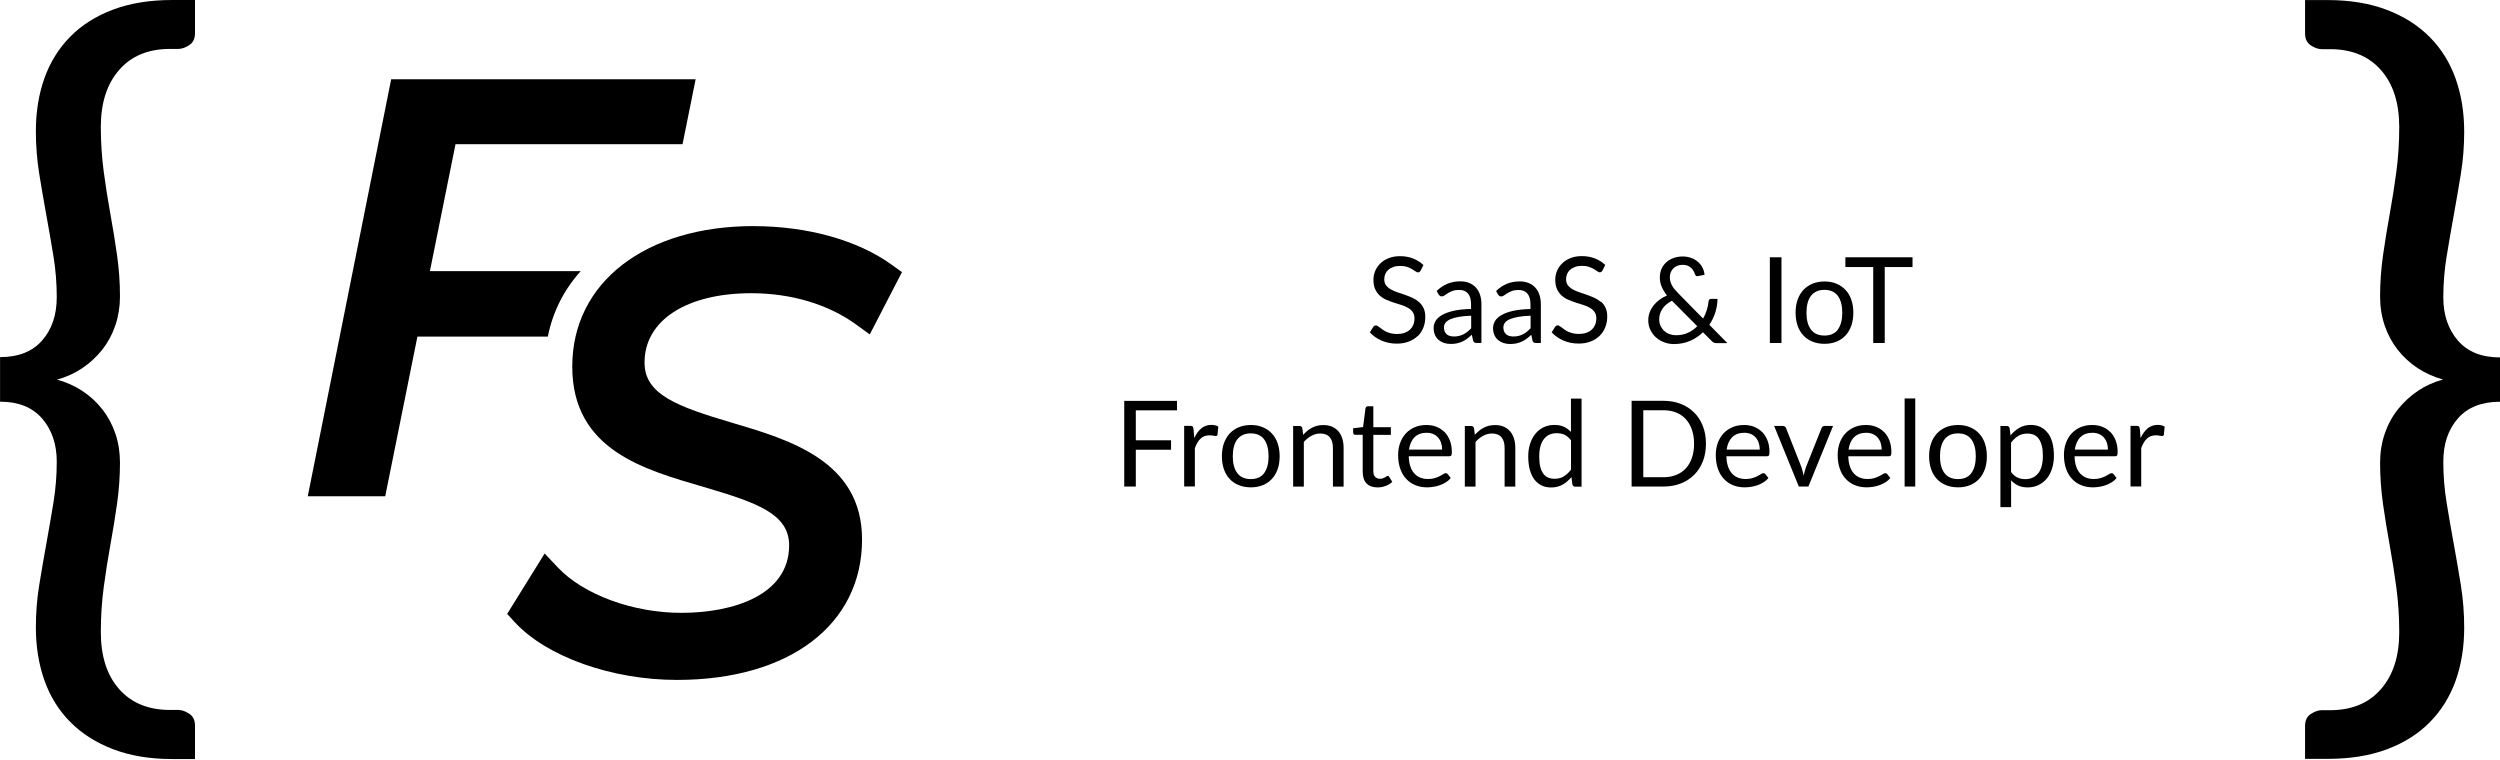
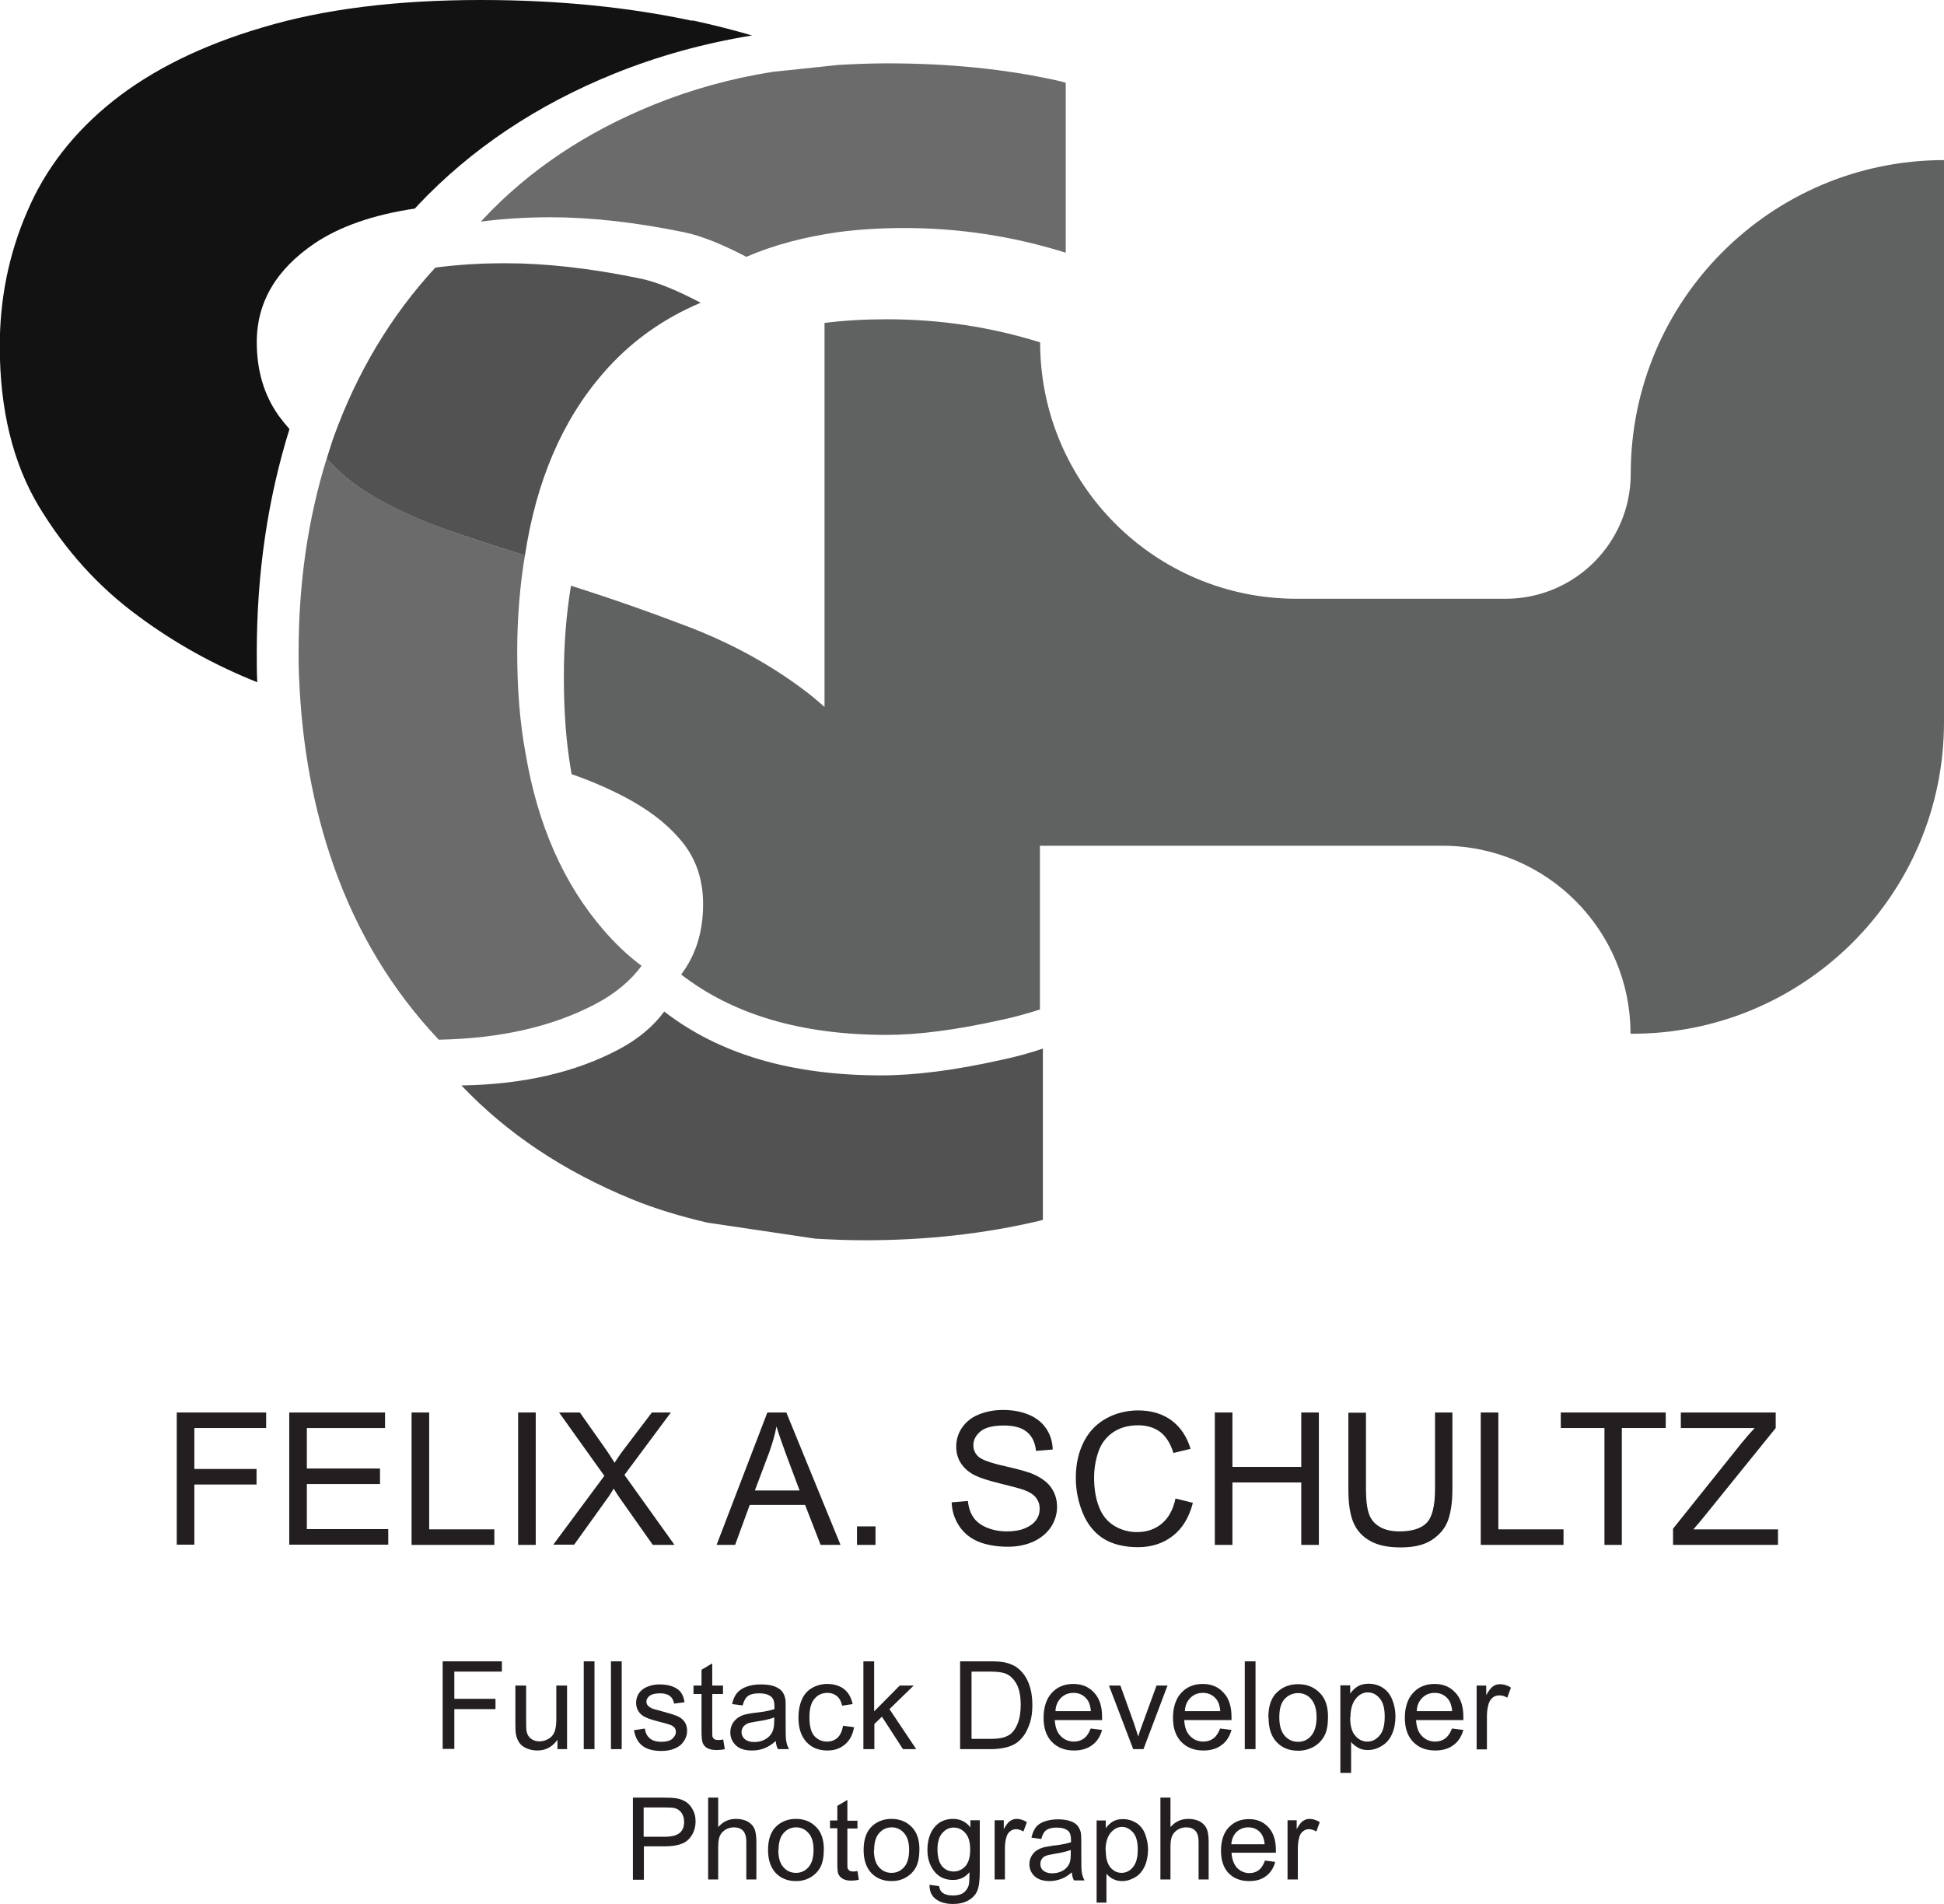
- <svg xmlns="http://www.w3.org/2000/svg" id="Layer_2" viewBox="0 0 402.18 122.11">
+ <svg xmlns="http://www.w3.org/2000/svg" id="Layer_2" viewBox="0 0 85.02 83.25">
  <g id="Layer_1-2">
-     <path d="m121.27,36.37c-17.47,0-29.21,9.08-29.21,22.6s11.74,16.6,21.18,19.38c8.5,2.5,13.71,4.3,13.71,9.38,0,8-8.97,10.86-17.37,10.86-7.76,0-15.73-2.94-19.84-7.3l-2.12-2.25-6.03,9.72,1.22,1.33c5.12,5.56,15.61,9.29,26.09,9.29,18.09,0,29.78-8.87,29.78-22.6,0-12.59-11.61-16.02-20.94-18.78-8.76-2.59-14.08-4.53-14.05-9.69,0-6.77,6.74-11.14,17.18-11.14,6.39,0,12.36,1.78,16.82,5.01l2.23,1.62,5.18-10.02-1.66-1.2c-5.46-3.94-13.54-6.2-22.19-6.2Z" style="stroke-width:0px;" />
-     <path d="m93.43,43.62h-24.27l4.12-20.42h36.52l2.11-10.45h-48.98l-13.42,67.09h12.46l5.18-25.69h20.98c.8-4.02,2.62-7.58,5.3-10.54Z" style="stroke-width:0px;" />
-     <path d="m18.2,1.54c-2.75,1.03-5.05,2.48-6.9,4.36-1.85,1.88-3.24,4.11-4.16,6.7-.92,2.59-1.37,5.43-1.37,8.51,0,2.32.18,4.6.54,6.84.36,2.23.74,4.45,1.14,6.64.4,2.19.78,4.38,1.14,6.57.36,2.19.54,4.4.54,6.64,0,2.86-.78,5.18-2.35,6.97-1.56,1.79-3.82,2.68-6.77,2.68v7.17c2.95,0,5.2.9,6.77,2.71,1.56,1.81,2.35,4.12,2.35,6.94,0,2.23-.18,4.45-.54,6.63-.36,2.19-.74,4.39-1.14,6.6-.4,2.21-.78,4.42-1.14,6.63-.36,2.21-.54,4.48-.54,6.8,0,3.08.46,5.92,1.37,8.51.92,2.59,2.3,4.83,4.16,6.7,1.85,1.88,4.16,3.34,6.9,4.39,2.75,1.05,5.93,1.58,9.55,1.58h3.62v-5.36c0-.89-.31-1.54-.94-1.94-.63-.4-1.21-.6-1.74-.6h-1.34c-3.48,0-6.21-1.12-8.18-3.35-1.97-2.23-2.95-5.29-2.95-9.18,0-2.5.16-4.91.47-7.24.31-2.32.67-4.59,1.07-6.8.4-2.21.76-4.41,1.07-6.6.31-2.19.47-4.4.47-6.63,0-1.65-.25-3.21-.74-4.66-.49-1.45-1.2-2.76-2.11-3.92-.92-1.16-1.99-2.14-3.22-2.95-1.23-.8-2.58-1.41-4.05-1.81,1.47-.4,2.83-1.02,4.05-1.84,1.23-.83,2.3-1.82,3.22-2.98.92-1.16,1.62-2.47,2.11-3.92.49-1.45.74-3,.74-4.66,0-2.23-.16-4.45-.47-6.63-.31-2.19-.67-4.39-1.07-6.6-.4-2.21-.76-4.48-1.07-6.8-.31-2.32-.47-4.74-.47-7.24,0-3.84.98-6.89,2.95-9.15,1.97-2.26,4.69-3.38,8.18-3.38h1.34c.54,0,1.12-.2,1.74-.6.63-.4.94-1.05.94-1.94V0h-3.62c-3.62,0-6.8.51-9.55,1.54Z" style="stroke-width:0px;" />
-     <path d="m402.18,64.67v-7.17c-2.95,0-5.2-.9-6.77-2.71-1.56-1.81-2.35-4.12-2.35-6.94,0-2.23.18-4.45.54-6.63.36-2.19.74-4.39,1.14-6.6.4-2.21.78-4.42,1.14-6.63.36-2.21.54-4.48.54-6.8,0-3.08-.46-5.92-1.37-8.51-.92-2.59-2.3-4.83-4.16-6.7-1.85-1.88-4.16-3.34-6.9-4.39-2.75-1.05-5.93-1.58-9.55-1.58h-3.62v5.36c0,.89.31,1.54.94,1.94.63.4,1.21.6,1.74.6h1.34c3.48,0,6.21,1.12,8.18,3.35,1.97,2.23,2.95,5.29,2.95,9.18,0,2.5-.16,4.91-.47,7.24-.31,2.32-.67,4.59-1.07,6.8-.4,2.21-.76,4.41-1.07,6.6-.31,2.19-.47,4.4-.47,6.63,0,1.65.25,3.21.74,4.66.49,1.45,1.2,2.76,2.11,3.92.92,1.16,1.99,2.14,3.22,2.95,1.23.8,2.58,1.41,4.05,1.81-1.47.4-2.83,1.02-4.05,1.84-1.23.83-2.3,1.82-3.22,2.98-.92,1.16-1.62,2.47-2.11,3.92-.49,1.45-.74,3-.74,4.66,0,2.23.16,4.45.47,6.63.31,2.19.67,4.39,1.07,6.6.4,2.21.76,4.48,1.07,6.8.31,2.32.47,4.74.47,7.24,0,3.84-.98,6.89-2.95,9.15-1.97,2.26-4.69,3.38-8.18,3.38h-1.34c-.54,0-1.12.2-1.74.6-.63.4-.94,1.05-.94,1.94v5.29h3.62c3.62,0,6.8-.51,9.55-1.54,2.75-1.03,5.05-2.48,6.9-4.36,1.85-1.88,3.24-4.11,4.16-6.7.92-2.59,1.37-5.43,1.37-8.51,0-2.32-.18-4.6-.54-6.84-.36-2.23-.74-4.45-1.14-6.64-.4-2.19-.78-4.38-1.14-6.57-.36-2.19-.54-4.4-.54-6.64,0-2.86.78-5.18,2.35-6.97,1.56-1.79,3.82-2.68,6.77-2.68Z" style="stroke-width:0px;" />
-     <path d="m228.08,54.08c.39-.39.69-.85.9-1.38.21-.53.31-1.09.31-1.7,0-.57-.09-1.05-.28-1.44-.19-.39-.44-.72-.75-.99-.31-.27-.66-.49-1.06-.67s-.8-.33-1.21-.48c-.41-.14-.82-.28-1.21-.41-.39-.13-.75-.29-1.06-.47-.31-.18-.56-.4-.75-.65-.19-.25-.28-.57-.28-.96,0-.3.05-.58.16-.84s.27-.49.49-.68c.21-.19.48-.34.8-.46s.68-.17,1.1-.17c.44,0,.82.05,1.13.16s.58.23.8.36c.22.13.41.25.55.36.15.11.28.16.38.16.1,0,.18-.02.25-.07.07-.05.13-.12.19-.22l.45-.89c-.48-.46-1.04-.81-1.67-1.06-.63-.24-1.33-.37-2.1-.37-.69,0-1.29.11-1.82.32s-.98.49-1.34.85-.64.76-.83,1.21c-.19.46-.28.93-.28,1.41,0,.61.09,1.12.28,1.53.19.41.44.76.75,1.03.31.28.66.5,1.06.67s.8.33,1.21.46c.41.13.81.26,1.21.38s.75.28,1.06.46c.31.18.56.4.75.67.19.27.28.61.28,1.02,0,.38-.06.72-.19,1.03-.13.31-.31.57-.55.79-.24.22-.53.39-.88.51-.35.12-.74.18-1.18.18-.35,0-.67-.03-.95-.1s-.53-.15-.76-.25c-.22-.1-.42-.21-.59-.34-.17-.12-.33-.23-.46-.34-.13-.1-.25-.19-.36-.25s-.2-.1-.28-.1c-.09,0-.17.02-.25.07-.07.05-.14.11-.19.18l-.54.88c.52.55,1.15.99,1.88,1.31.73.32,1.55.49,2.44.49.73,0,1.38-.11,1.96-.34s1.06-.53,1.45-.92Z" style="stroke-width:0px;" />
-     <path d="m236.78,53.85l.19.92c.05.16.12.27.21.32.09.05.22.08.38.08h.76v-6.23c0-.54-.07-1.05-.22-1.5-.15-.46-.37-.84-.65-1.16-.29-.32-.64-.57-1.07-.75-.42-.18-.91-.27-1.45-.27-.76,0-1.45.13-2.07.38-.62.26-1.2.64-1.74,1.17l.31.55c.06.09.13.17.21.23.08.06.18.09.3.09.15,0,.3-.05.45-.16.15-.11.33-.22.54-.36.21-.13.46-.25.74-.36.29-.11.64-.16,1.06-.16.63,0,1.11.19,1.43.58.33.39.49.96.49,1.72v.76c-1.11.03-2.05.13-2.81.3-.76.18-1.38.4-1.86.68s-.82.59-1.03.95c-.21.36-.32.73-.32,1.11,0,.44.07.83.22,1.15.14.32.34.59.59.8.25.21.54.37.87.48.33.11.69.16,1.07.16s.71-.03,1.02-.1.59-.16.86-.29c.27-.12.53-.28.77-.46.24-.18.49-.39.75-.63Zm-2.06.19c-.25.06-.53.09-.83.09-.22,0-.43-.03-.63-.08-.2-.05-.37-.14-.51-.26-.14-.12-.26-.27-.34-.46-.08-.19-.12-.41-.12-.66,0-.27.08-.51.24-.73.16-.22.41-.41.76-.57.35-.16.8-.29,1.36-.39.55-.1,1.23-.16,2.02-.19v2.02c-.19.21-.39.39-.59.55s-.41.3-.63.41c-.22.12-.46.2-.71.26Z" style="stroke-width:0px;" />
-     <path d="m246.53,54.78c.05.16.12.27.21.32.09.05.22.08.38.08h.76v-6.23c0-.54-.07-1.05-.22-1.5-.15-.46-.37-.84-.65-1.16-.29-.32-.64-.57-1.07-.75-.42-.18-.91-.27-1.45-.27-.76,0-1.45.13-2.07.38-.62.26-1.2.64-1.74,1.17l.31.55c.06.09.13.17.21.23.08.06.18.09.3.09.15,0,.3-.05.45-.16.15-.11.33-.22.54-.36.21-.13.46-.25.74-.36.29-.11.64-.16,1.06-.16.63,0,1.11.19,1.43.58.33.39.49.96.49,1.72v.76c-1.11.03-2.05.13-2.81.3-.76.18-1.38.4-1.86.68s-.82.59-1.03.95c-.21.36-.32.73-.32,1.11,0,.44.07.83.22,1.15.14.32.34.59.59.8.25.21.54.37.87.48.33.11.69.16,1.07.16s.71-.03,1.02-.1.59-.16.86-.29c.27-.12.53-.28.77-.46.24-.18.49-.39.75-.63l.19.92Zm-.32-1.96c-.19.21-.39.39-.59.55s-.41.3-.63.41c-.22.12-.46.2-.71.26-.25.06-.53.09-.83.09-.22,0-.43-.03-.63-.08-.2-.05-.37-.14-.51-.26-.14-.12-.26-.27-.34-.46-.08-.19-.12-.41-.12-.66,0-.27.08-.51.24-.73.16-.22.41-.41.76-.57.35-.16.8-.29,1.36-.39.55-.1,1.23-.16,2.02-.19v2.02Z" style="stroke-width:0px;" />
-     <path d="m257.51,48.56c-.31-.27-.66-.49-1.06-.67s-.8-.33-1.21-.48c-.41-.14-.82-.28-1.21-.41-.39-.13-.75-.29-1.06-.47-.31-.18-.56-.4-.75-.65-.19-.25-.28-.57-.28-.96,0-.3.05-.58.16-.84s.27-.49.49-.68c.21-.19.48-.34.8-.46s.68-.17,1.1-.17c.44,0,.82.05,1.13.16s.58.23.8.36c.22.13.41.25.55.36.15.11.28.16.38.16.1,0,.18-.02.25-.07.07-.05.13-.12.19-.22l.45-.89c-.48-.46-1.04-.81-1.67-1.06-.63-.24-1.33-.37-2.1-.37-.69,0-1.29.11-1.82.32s-.98.49-1.34.85-.64.76-.83,1.21c-.19.46-.28.93-.28,1.41,0,.61.09,1.12.28,1.53.19.41.44.76.75,1.03.31.28.66.5,1.06.67s.8.33,1.21.46c.41.13.81.26,1.21.38s.75.28,1.06.46c.31.18.56.4.75.67.19.27.28.61.28,1.02,0,.38-.06.72-.19,1.03-.13.31-.31.57-.55.79-.24.22-.53.39-.88.51-.35.12-.74.18-1.18.18-.35,0-.67-.03-.95-.1s-.53-.15-.76-.25c-.22-.1-.42-.21-.59-.34-.17-.12-.33-.23-.46-.34-.13-.1-.25-.19-.36-.25s-.2-.1-.28-.1c-.09,0-.17.02-.25.07-.07.05-.14.11-.19.18l-.54.88c.52.55,1.15.99,1.88,1.31.73.32,1.55.49,2.44.49.73,0,1.38-.11,1.96-.34s1.06-.53,1.45-.92c.39-.39.69-.85.9-1.38.21-.53.31-1.09.31-1.7,0-.57-.09-1.05-.28-1.44-.19-.39-.44-.72-.75-.99Z" style="stroke-width:0px;" />
-     <path d="m277.87,55.18l-2.89-2.93c.42-.62.75-1.29.97-2,.22-.71.34-1.43.35-2.17h-1.05c-.12,0-.21.04-.27.11-.06.07-.1.17-.12.29-.04.47-.14.94-.29,1.41-.15.47-.34.93-.59,1.36l-3.96-4.03c-.24-.24-.45-.47-.63-.69s-.32-.43-.43-.64-.19-.42-.25-.63c-.05-.21-.08-.42-.08-.64,0-.29.05-.56.14-.8.1-.25.24-.46.42-.64.18-.18.4-.33.66-.43s.55-.15.87-.15c.3,0,.55.05.78.14.22.1.41.22.57.37s.29.31.38.49.17.35.22.52c.1.25.26.35.47.3l1.07-.21c-.03-.38-.13-.76-.3-1.11-.18-.36-.42-.67-.72-.94-.3-.27-.66-.49-1.08-.65-.42-.16-.88-.25-1.39-.25-.57,0-1.08.09-1.54.26-.46.18-.85.42-1.17.72s-.57.66-.74,1.07c-.17.41-.25.85-.25,1.32,0,.5.09.98.28,1.45.19.46.47.95.87,1.45-.44.19-.84.42-1.2.69-.37.27-.68.57-.95.91s-.48.71-.63,1.11c-.15.4-.23.83-.23,1.27,0,.6.12,1.13.36,1.61.24.47.55.88.94,1.21.39.33.83.58,1.32.76.49.17.99.26,1.51.26.94,0,1.81-.17,2.59-.51.79-.34,1.48-.81,2.08-1.39l1.39,1.4c.13.14.26.23.38.28.12.04.27.07.45.07h1.66Zm-6.33-1.64c-.57.26-1.22.39-1.94.39-.33,0-.66-.06-.98-.17s-.61-.28-.86-.5c-.25-.22-.45-.49-.61-.8-.15-.32-.23-.68-.23-1.1,0-.6.17-1.16.51-1.67.34-.51.85-.95,1.54-1.31l4.07,4.1c-.43.44-.93.8-1.51,1.06Z" style="stroke-width:0px;" />
-     <rect x="284.72" y="41.39" width="1.87" height="13.79" style="stroke-width:0px;" />
-     <path d="m297.83,52.38c.21-.62.32-1.31.32-2.08s-.11-1.45-.32-2.07-.52-1.15-.93-1.58-.89-.77-1.46-1.01c-.57-.24-1.21-.36-1.92-.36s-1.36.12-1.94.36-1.06.57-1.47,1.01c-.4.44-.71.96-.93,1.58s-.32,1.31-.32,2.07.11,1.46.32,2.08.52,1.14.93,1.58c.4.44.89.77,1.47,1,.57.23,1.22.35,1.94.35s1.35-.12,1.92-.35c.57-.23,1.06-.57,1.46-1s.71-.96.93-1.58Zm-2.16.63c-.47.64-1.19.97-2.16.97s-1.7-.32-2.18-.97c-.48-.64-.72-1.54-.72-2.7,0-.58.06-1.1.18-1.55.12-.46.3-.85.54-1.16.24-.31.54-.55.9-.72.36-.17.79-.25,1.27-.25.96,0,1.68.32,2.16.97.47.65.71,1.55.71,2.71s-.24,2.05-.71,2.7Z" style="stroke-width:0px;" />
-     <polygon points="301.35 55.18 303.2 55.18 303.2 42.96 307.67 42.96 307.67 41.39 296.87 41.39 296.87 42.96 301.35 42.96 301.35 55.18" style="stroke-width:0px;" />
-     <polygon points="180.86 78.27 182.72 78.27 182.72 72.35 188.39 72.35 188.39 70.83 182.72 70.83 182.72 66.01 189.35 66.01 189.35 64.49 180.86 64.49 180.86 78.27" style="stroke-width:0px;" />
-     <path d="m194.91,68.35c-.65,0-1.2.19-1.65.56-.45.38-.83.9-1.14,1.56l-.12-1.48c-.03-.17-.07-.29-.14-.37s-.2-.11-.38-.11h-.98v9.75h1.72v-6.16c.12-.33.26-.63.41-.89.15-.26.32-.48.51-.65.19-.18.4-.31.64-.4.24-.09.51-.13.82-.13.22,0,.41.02.59.06.17.04.3.06.39.06.15,0,.25-.08.29-.24l.12-1.28c-.15-.1-.32-.17-.51-.21-.19-.04-.39-.07-.59-.07Z" style="stroke-width:0px;" />
-     <path d="m204.61,69.74c-.4-.44-.89-.77-1.46-1.01-.57-.24-1.21-.36-1.92-.36s-1.36.12-1.94.36-1.06.57-1.47,1.01c-.4.44-.71.96-.93,1.58s-.32,1.31-.32,2.07.11,1.46.32,2.08.52,1.14.93,1.58c.4.44.89.77,1.47,1,.57.23,1.22.35,1.94.35s1.35-.12,1.92-.35c.57-.23,1.06-.57,1.46-1s.71-.96.93-1.58.32-1.31.32-2.08-.11-1.45-.32-2.07-.52-1.15-.93-1.58Zm-1.23,6.36c-.47.64-1.19.97-2.16.97s-1.7-.32-2.18-.97c-.48-.64-.72-1.54-.72-2.7,0-.58.06-1.1.18-1.55.12-.46.3-.85.54-1.16.24-.31.54-.55.9-.72.36-.17.79-.25,1.27-.25.96,0,1.68.32,2.16.97.47.65.71,1.55.71,2.71s-.24,2.05-.71,2.7Z" style="stroke-width:0px;" />
-     <path d="m215.31,69.39c-.27-.32-.61-.57-1.02-.75s-.88-.26-1.41-.26c-.35,0-.67.04-.97.11-.3.07-.58.18-.85.32-.27.14-.52.3-.75.5s-.46.41-.67.64l-.13-1.06c-.06-.24-.21-.36-.45-.36h-1.03v9.75h1.72v-7.18c.37-.42.78-.75,1.22-.99.44-.24.91-.37,1.42-.37.69,0,1.2.2,1.54.61s.5.98.5,1.72v6.21h1.72v-6.21c0-.55-.07-1.05-.21-1.51-.14-.46-.35-.84-.62-1.17Z" style="stroke-width:0px;" />
-     <path d="m223.24,76.56c-.05,0-.11.02-.18.07s-.15.1-.25.16c-.1.06-.21.11-.34.16-.13.05-.29.07-.47.07-.31,0-.57-.1-.77-.3-.2-.2-.3-.5-.3-.91v-5.85h2.82v-1.24h-2.82v-3.36h-.87c-.11,0-.2.03-.26.09-.07.06-.11.14-.13.24l-.39,3.01-1.6.2v.68c0,.13.04.22.11.28.07.06.16.09.26.09h1.17v5.96c0,.81.21,1.43.62,1.86.41.43,1.01.64,1.78.64.44,0,.87-.08,1.29-.24s.77-.37,1.07-.65l-.5-.82c-.07-.11-.15-.16-.24-.16Z" style="stroke-width:0px;" />
-     <path d="m232.38,69.51c-.36-.37-.79-.65-1.29-.85-.5-.2-1.04-.29-1.62-.29-.71,0-1.34.12-1.91.37-.56.25-1.04.59-1.43,1.02-.39.43-.69.94-.9,1.53-.21.59-.31,1.23-.31,1.91,0,.84.12,1.58.35,2.23.23.65.55,1.19.97,1.63.41.44.9.77,1.47,1s1.19.34,1.86.34c.35,0,.71-.03,1.07-.09.36-.06.71-.15,1.04-.27.34-.12.65-.28.95-.47s.55-.41.76-.67l-.48-.62c-.08-.11-.19-.16-.33-.16-.11,0-.24.05-.39.15s-.34.21-.56.32-.49.22-.8.32-.68.15-1.11.15c-.46,0-.88-.08-1.25-.23s-.69-.38-.96-.68-.48-.68-.63-1.14c-.15-.46-.24-.99-.25-1.61h6.51c.16,0,.27-.04.33-.13s.09-.27.09-.54c0-.69-.1-1.31-.31-1.85s-.49-1-.85-1.37Zm-5.71,2.82c.12-.85.41-1.51.89-1.99.48-.48,1.13-.72,1.95-.72.39,0,.74.07,1.05.2.31.13.57.32.78.56s.38.53.49.86c.11.33.17.69.17,1.09h-5.33Z" style="stroke-width:0px;" />
-     <path d="m242.93,69.39c-.27-.32-.61-.57-1.02-.75s-.88-.26-1.41-.26c-.35,0-.67.04-.97.11-.3.07-.58.18-.85.32-.27.14-.52.3-.75.5s-.46.41-.67.64l-.13-1.06c-.06-.24-.21-.36-.45-.36h-1.03v9.75h1.72v-7.18c.37-.42.78-.75,1.22-.99.44-.24.91-.37,1.42-.37.69,0,1.2.2,1.54.61s.5.98.5,1.72v6.21h1.72v-6.21c0-.55-.07-1.05-.21-1.51-.14-.46-.35-.84-.62-1.17Z" style="stroke-width:0px;" />
-     <path d="m252.73,69.5c-.33-.36-.71-.64-1.14-.84s-.94-.3-1.53-.3c-.65,0-1.24.13-1.77.39-.52.26-.96.62-1.32,1.07s-.63.99-.83,1.61-.29,1.29-.29,2.01c0,.81.09,1.52.26,2.15.17.62.42,1.14.74,1.56.32.42.71.73,1.16.95s.96.32,1.52.32c.7,0,1.31-.15,1.85-.46s1.01-.71,1.42-1.21l.15,1.18c.06.24.22.36.46.36h1.02v-14.17h-1.71v5.4Zm0,6.05c-.35.47-.74.83-1.16,1.09-.42.26-.91.38-1.48.38-.39,0-.74-.07-1.05-.2-.31-.13-.57-.35-.78-.64s-.37-.66-.48-1.12c-.11-.45-.16-1-.16-1.63,0-1.2.24-2.12.73-2.77s1.18-.97,2.09-.97c.46,0,.88.08,1.25.25.37.17.72.47,1.04.9v4.71Z" style="stroke-width:0px;" />
-     <path d="m272.56,66.39c-.6-.61-1.31-1.08-2.15-1.41s-1.76-.5-2.78-.5h-5.15v13.79h5.15c1.01,0,1.94-.17,2.78-.5.84-.33,1.55-.8,2.15-1.4.6-.6,1.06-1.33,1.39-2.17s.49-1.79.49-2.82-.16-1.97-.49-2.82-.79-1.57-1.39-2.18Zm-.38,7.27c-.23.67-.56,1.23-.98,1.69-.42.46-.94.81-1.54,1.05-.6.24-1.28.37-2.02.37h-3.28v-10.77h3.28c.74,0,1.42.12,2.02.37.6.24,1.12.6,1.54,1.06.42.46.75,1.03.98,1.69.23.67.35,1.42.35,2.27s-.12,1.6-.35,2.27Z" style="stroke-width:0px;" />
-     <path d="m283.48,69.51c-.36-.37-.79-.65-1.29-.85-.5-.2-1.04-.29-1.62-.29-.71,0-1.34.12-1.91.37-.56.25-1.04.59-1.43,1.02-.39.43-.69.94-.9,1.53-.21.59-.31,1.23-.31,1.91,0,.84.12,1.58.35,2.23.23.65.55,1.19.97,1.63.41.44.9.77,1.47,1s1.19.34,1.86.34c.35,0,.71-.03,1.07-.09.36-.06.71-.15,1.04-.27.34-.12.65-.28.95-.47s.55-.41.76-.67l-.48-.62c-.08-.11-.19-.16-.33-.16-.11,0-.24.05-.39.15s-.34.21-.56.32-.49.22-.8.32-.68.15-1.11.15c-.46,0-.88-.08-1.25-.23s-.69-.38-.96-.68-.48-.68-.63-1.14c-.15-.46-.24-.99-.25-1.61h6.51c.16,0,.27-.04.33-.13s.09-.27.09-.54c0-.69-.1-1.31-.31-1.85s-.49-1-.85-1.37Zm-5.71,2.82c.12-.85.41-1.51.89-1.99.48-.48,1.13-.72,1.95-.72.39,0,.74.07,1.05.2.31.13.57.32.78.56s.38.53.49.86c.11.33.17.69.17,1.09h-5.33Z" style="stroke-width:0px;" />
-     <path d="m293.22,68.63c-.09.07-.15.15-.19.25l-2.5,6.27c-.08.24-.15.47-.21.69s-.11.45-.16.67c-.05-.22-.11-.45-.16-.67s-.12-.46-.2-.69l-2.47-6.27c-.03-.1-.09-.18-.18-.25s-.21-.11-.35-.11h-1.39l3.97,9.75h1.54l3.97-9.75h-1.34c-.12,0-.23.03-.32.1Z" style="stroke-width:0px;" />
-     <path d="m303.09,69.51c-.36-.37-.79-.65-1.29-.85-.5-.2-1.04-.29-1.62-.29-.71,0-1.34.12-1.91.37-.56.25-1.04.59-1.43,1.02-.39.43-.69.94-.9,1.53-.21.59-.31,1.23-.31,1.91,0,.84.12,1.58.35,2.23.23.65.55,1.19.97,1.63.41.44.9.77,1.47,1s1.19.34,1.86.34c.35,0,.71-.03,1.07-.09.36-.06.71-.15,1.04-.27.34-.12.65-.28.95-.47s.55-.41.76-.67l-.48-.62c-.08-.11-.19-.16-.33-.16-.11,0-.24.05-.39.15s-.34.21-.56.32-.49.22-.8.32-.68.15-1.11.15c-.46,0-.88-.08-1.25-.23s-.69-.38-.96-.68-.48-.68-.63-1.14c-.15-.46-.24-.99-.25-1.61h6.51c.16,0,.27-.04.33-.13s.09-.27.09-.54c0-.69-.1-1.31-.31-1.85s-.49-1-.85-1.37Zm-5.71,2.82c.12-.85.41-1.51.89-1.99.48-.48,1.13-.72,1.95-.72.39,0,.74.07,1.05.2.31.13.57.32.78.56s.38.53.49.86c.11.33.17.69.17,1.09h-5.33Z" style="stroke-width:0px;" />
-     <rect x="306.4" y="64.1" width="1.71" height="14.17" style="stroke-width:0px;" />
-     <path d="m318.38,69.74c-.4-.44-.89-.77-1.46-1.01-.57-.24-1.21-.36-1.92-.36s-1.36.12-1.94.36-1.06.57-1.47,1.01c-.4.44-.71.96-.93,1.58s-.32,1.31-.32,2.07.11,1.46.32,2.08.52,1.14.93,1.58c.4.44.89.77,1.47,1,.57.23,1.22.35,1.94.35s1.35-.12,1.92-.35c.57-.23,1.06-.57,1.46-1s.71-.96.93-1.58.32-1.31.32-2.08-.11-1.45-.32-2.07-.52-1.15-.93-1.58Zm-1.23,6.36c-.47.64-1.19.97-2.16.97s-1.7-.32-2.18-.97c-.48-.64-.72-1.54-.72-2.7,0-.58.06-1.1.18-1.55.12-.46.3-.85.54-1.16.24-.31.54-.55.9-.72.36-.17.79-.25,1.27-.25.96,0,1.68.32,2.16.97.47.65.71,1.55.71,2.71s-.24,2.05-.71,2.7Z" style="stroke-width:0px;" />
-     <path d="m329.4,69.63c-.32-.42-.71-.74-1.16-.95-.46-.21-.96-.32-1.53-.32-.69,0-1.31.15-1.85.46s-1.01.72-1.42,1.22l-.15-1.15c-.06-.24-.21-.36-.45-.36h-1.03v13.05h1.72v-4.31c.33.36.7.64,1.13.84.43.2.94.3,1.54.3.65,0,1.24-.13,1.77-.39.52-.26.96-.62,1.33-1.07s.64-.99.83-1.61c.19-.62.29-1.29.29-2.01,0-.81-.09-1.52-.26-2.15s-.42-1.14-.74-1.56Zm-1.5,6.48c-.49.65-1.19.97-2.1.97-.46,0-.88-.09-1.25-.26-.37-.17-.72-.47-1.03-.89v-4.71c.35-.47.74-.83,1.16-1.09s.91-.38,1.47-.38c.39,0,.74.07,1.05.2.31.13.57.35.78.64.21.29.37.67.49,1.12s.17,1,.17,1.64c0,1.2-.24,2.12-.73,2.77Z" style="stroke-width:0px;" />
-     <path d="m339.49,69.51c-.36-.37-.79-.65-1.29-.85-.5-.2-1.04-.29-1.62-.29-.71,0-1.34.12-1.91.37-.56.25-1.04.59-1.43,1.02-.39.43-.69.94-.9,1.53-.21.59-.31,1.23-.31,1.91,0,.84.12,1.58.35,2.23.23.65.55,1.19.97,1.63.41.44.9.77,1.47,1s1.19.34,1.86.34c.35,0,.71-.03,1.07-.09.36-.06.71-.15,1.04-.27.34-.12.65-.28.95-.47s.55-.41.76-.67l-.48-.62c-.08-.11-.19-.16-.33-.16-.11,0-.24.05-.39.15s-.34.21-.56.32-.49.22-.8.32-.68.15-1.11.15c-.46,0-.88-.08-1.25-.23s-.69-.38-.96-.68-.48-.68-.63-1.14c-.15-.46-.24-.99-.25-1.61h6.51c.16,0,.27-.04.33-.13s.09-.27.09-.54c0-.69-.1-1.31-.31-1.85s-.49-1-.85-1.37Zm-5.71,2.82c.12-.85.41-1.51.89-1.99.48-.48,1.13-.72,1.95-.72.39,0,.74.07,1.05.2.31.13.57.32.78.56s.38.53.49.86c.11.33.17.69.17,1.09h-5.33Z" style="stroke-width:0px;" />
-     <path d="m347.15,68.35c-.65,0-1.2.19-1.65.56-.45.38-.83.9-1.14,1.56l-.12-1.48c-.03-.17-.07-.29-.14-.37s-.2-.11-.38-.11h-.98v9.75h1.72v-6.16c.12-.33.26-.63.41-.89.15-.26.32-.48.51-.65.19-.18.4-.31.64-.4.24-.09.51-.13.82-.13.22,0,.41.02.59.06.17.04.3.06.39.06.15,0,.25-.08.29-.24l.12-1.28c-.15-.1-.32-.17-.51-.21-.19-.04-.39-.07-.59-.07Z" style="stroke-width:0px;" />
+     <path d="m30.28.91c-2.8-.6-5.88-.91-9.25-.91-3.7,0-6.89.4-9.55,1.2-2.65.78-4.83,1.86-6.53,3.21-1.72,1.37-2.97,2.98-3.76,4.84-.8,1.84-1.2,3.81-1.2,5.88,0,2.77.57,5.12,1.72,7.03,1.16,1.91,2.59,3.5,4.34,4.78,1.59,1.18,3.32,2.14,5.2,2.89-.02-.42-.02-.85-.02-1.29,0-3.48.48-6.73,1.43-9.78-.17-.19-.32-.38-.47-.58-.64-.9-.96-1.97-.96-3.22,0-1.75.85-3.19,2.56-4.34,1.07-.71,2.52-1.23,4.35-1.5.04-.05.09-.08.13-.14,2.32-2.46,5.2-4.39,8.62-5.77,1.87-.75,3.85-1.31,6-1.66-.86-.25-1.73-.47-2.61-.66Z" style="fill:#121212; stroke-width:0px;" />
+     <path d="m85.02,7.01v24.56c0,7.56-6.15,13.67-13.71,13.63h0c0-4.54-3.68-8.22-8.22-8.22h-17.61v7.16c-.56.18-1.14.34-1.71.46-1.94.43-3.6.65-4.99.65-3.73,0-6.71-.88-8.99-2.64.64-.85.96-1.86.96-3.08,0-1.03-.29-1.9-.83-2.61-.56-.73-1.31-1.34-2.25-1.88-.8-.45-1.69-.85-2.67-1.19-.24-1.32-.34-2.72-.34-4.23s.11-2.76.31-4.01c1.71.54,3.45,1.15,5.2,1.82,1.8.7,3.41,1.57,4.87,2.65.36.26.69.54,1.02.83V14.12c.86-.11,1.77-.16,2.73-.16,2.3,0,4.52.33,6.7,1.01h0c0,6.19,5.02,11.21,11.21,11.21h9.15c3.02,0,5.47-2.45,5.47-5.47h0c0-7.57,6.14-13.71,13.71-13.71h0Z" style="fill:#606161; stroke-width:0px;" />
+     <path d="m30.66,13.23c-1.69.71-3.13,1.75-4.29,3.1-1.79,2.06-2.92,4.72-3.41,7.95-.03-.01-.06-.01-.1-.03-1.23-.37-2.43-.77-3.61-1.19-1.16-.43-2.22-.93-3.14-1.49-.7-.44-1.32-.94-1.82-1.52.1-.31.19-.62.3-.93,1.02-2.83,2.51-5.32,4.45-7.42.91-.12,1.93-.19,3.05-.19,1.79,0,3.72.22,5.82.65.85.16,1.8.59,2.74,1.08Z" style="fill:#515251; stroke-width:0px;" />
+     <path d="m28.06,42.23c-.48.65-1.15,1.21-1.98,1.65-1.88,1-4.18,1.53-6.89,1.58l-.03-.03c-2.01-2.14-3.53-4.64-4.56-7.55-.91-2.58-1.4-5.32-1.52-8.26-.02-.37-.02-.74-.02-1.12,0-3.01.41-5.82,1.23-8.46.49.58,1.12,1.08,1.82,1.52.93.56,1.98,1.06,3.14,1.49,1.18.43,2.38.83,3.61,1.19.03.01.06.01.1.03-.22,1.31-.34,2.73-.34,4.23,0,1.59.11,3.08.37,4.47.53,3.11,1.66,5.68,3.41,7.7.51.59,1.05,1.11,1.66,1.56Z" style="fill:#6b6b6b; stroke-width:0px;" />
+     <path d="m36.66,2.84c.7-.04,1.42-.07,2.15-.07,2.7,0,5.17.25,7.42.75.13.03.26.06.38.1v7.43c-2.3-.72-4.64-1.08-7.07-1.08-1.02,0-1.98.06-2.89.18-1.47.21-2.81.56-4.01,1.08-.94-.49-1.9-.91-2.74-1.08-2.11-.43-4.04-.65-5.82-.65-1.12,0-2.14.07-3.05.19.03-.04.08-.07.11-.12,2.01-2.14,4.5-3.8,7.47-5,1.61-.65,3.34-1.14,5.2-1.43" style="fill:#6b6b6b; stroke-width:0px;" />
+     <path d="m30.94,53.46c-1.16-.27-2.27-.6-3.32-1.03-2.95-1.21-5.44-2.86-7.44-4.97,2.71-.04,5.01-.58,6.89-1.58.83-.44,1.5-1,1.98-1.65,2.41,1.86,5.55,2.79,9.49,2.79,1.47,0,3.22-.22,5.27-.68.61-.13,1.21-.29,1.8-.49v7.49s-.08.01-.11.03c-2.44.58-4.99.86-7.69.86-.73,0-1.45-.03-2.15-.07" style="fill:#515251; stroke-width:0px;" />
+     <path d="m7.73,67.55v-5.79h3.91v.68h-3.14v1.79h2.72v.68h-2.72v2.63h-.77Z" style="fill:#231f20; stroke-width:0px;" />
+     <path d="m12.65,67.55v-5.79h4.19v.68h-3.42v1.77h3.2v.68h-3.2v1.97h3.56v.68h-4.32Z" style="fill:#231f20; stroke-width:0px;" />
+     <path d="m18,67.55v-5.79h.77v5.11h2.85v.68h-3.62Z" style="fill:#231f20; stroke-width:0px;" />
+     <path d="m22.66,67.55v-5.79h.77v5.79h-.77Z" style="fill:#231f20; stroke-width:0px;" />
+     <path d="m24.19,67.55l2.24-3.02-1.98-2.77h.91l1.05,1.49c.22.31.37.55.47.71.13-.21.28-.43.46-.66l1.17-1.54h.83l-2.03,2.73,2.19,3.06h-.95l-1.46-2.07c-.08-.12-.17-.25-.25-.39-.13.21-.22.36-.28.43l-1.45,2.02h-.92Z" style="fill:#231f20; stroke-width:0px;" />
+     <path d="m31.34,67.55l2.22-5.79h.83l2.37,5.79h-.87l-.68-1.75h-2.42l-.64,1.75h-.81Zm1.67-2.38h1.96l-.6-1.6c-.18-.49-.32-.89-.41-1.2-.07.37-.18.74-.31,1.11l-.64,1.7Z" style="fill:#231f20; stroke-width:0px;" />
+     <path d="m37.48,67.55v-.81h.81v.81h-.81Z" style="fill:#231f20; stroke-width:0px;" />
+     <path d="m41.61,65.69l.72-.06c.03.29.11.53.24.71.12.19.32.34.58.45.26.11.56.17.89.17.29,0,.55-.04.77-.13.22-.09.39-.21.5-.36.11-.15.16-.32.16-.5s-.05-.34-.16-.48c-.1-.14-.28-.25-.52-.34-.16-.06-.5-.15-1.03-.28-.53-.13-.9-.25-1.12-.36-.28-.14-.48-.32-.62-.54-.14-.21-.2-.46-.2-.72,0-.29.08-.57.25-.82.17-.25.41-.45.73-.58.32-.13.67-.2,1.06-.2.43,0,.81.07,1.14.21.33.14.58.34.76.61.18.27.27.57.28.91l-.73.06c-.04-.37-.17-.64-.4-.83-.23-.19-.56-.28-1.01-.28s-.8.08-1.01.25c-.21.17-.32.38-.32.61,0,.21.08.38.23.51.15.13.53.27,1.16.41.62.14,1.05.26,1.28.37.34.16.59.35.75.59s.24.51.24.82-.09.6-.26.87c-.18.27-.43.48-.76.64-.33.15-.7.23-1.12.23-.52,0-.96-.08-1.32-.23-.35-.15-.63-.38-.83-.69-.2-.31-.31-.65-.32-1.04Z" style="fill:#231f20; stroke-width:0px;" />
+     <path d="m51.4,65.52l.77.19c-.16.63-.45,1.11-.87,1.44s-.93.5-1.53.5-1.13-.13-1.52-.38c-.39-.25-.69-.62-.89-1.1s-.31-1-.31-1.55c0-.6.12-1.13.35-1.58.23-.45.56-.79.98-1.02s.89-.35,1.4-.35c.58,0,1.07.15,1.46.44s.67.71.83,1.24l-.75.18c-.13-.42-.33-.73-.58-.92-.26-.19-.58-.29-.96-.29-.45,0-.82.11-1.12.32s-.51.5-.63.86c-.12.36-.18.73-.18,1.11,0,.49.07.92.22,1.29.14.37.37.64.67.82.3.18.63.27.98.27.43,0,.79-.12,1.09-.37.3-.25.5-.62.6-1.1Z" style="fill:#231f20; stroke-width:0px;" />
+     <path d="m53.13,67.55v-5.79h.77v2.38h3.01v-2.38h.77v5.79h-.77v-2.73h-3.01v2.73h-.77Z" style="fill:#231f20; stroke-width:0px;" />
+     <path d="m62.75,61.76h.77v3.35c0,.58-.07,1.04-.2,1.39-.13.34-.37.62-.71.84s-.79.32-1.35.32-.99-.09-1.33-.28c-.35-.19-.59-.46-.74-.81-.15-.35-.22-.84-.22-1.45v-3.35h.77v3.34c0,.5.05.87.14,1.11.09.24.25.42.48.55.23.13.51.19.84.19.56,0,.96-.13,1.2-.38s.36-.75.36-1.47v-3.34Z" style="fill:#231f20; stroke-width:0px;" />
+     <path d="m64.76,67.55v-5.79h.77v5.11h2.85v.68h-3.62Z" style="fill:#231f20; stroke-width:0px;" />
+     <path d="m70.17,67.55v-5.11h-1.91v-.68h4.59v.68h-1.92v5.11h-.77Z" style="fill:#231f20; stroke-width:0px;" />
+     <path d="m73.17,67.55v-.71l2.97-3.71c.21-.26.41-.49.6-.69h-3.23v-.68h4.15v.68l-3.25,4.02-.35.41h3.7v.68h-4.58Z" style="fill:#231f20; stroke-width:0px;" />
+     <path d="m19.36,76.48v-3.84h2.59v.45h-2.08v1.19h1.8v.45h-1.8v1.74h-.51Z" style="fill:#231f20; stroke-width:0px;" />
+     <path d="m24.38,76.48v-.41c-.22.31-.51.47-.88.47-.16,0-.32-.03-.46-.09-.14-.06-.25-.14-.32-.24-.07-.1-.12-.21-.15-.35-.02-.09-.03-.24-.03-.44v-1.72h.47v1.54c0,.25,0,.41.03.5.03.12.09.22.19.29.1.07.21.11.36.11s.27-.04.4-.11c.12-.07.21-.17.26-.3.05-.12.08-.31.08-.54v-1.49h.47v2.78h-.42Z" style="fill:#231f20; stroke-width:0px;" />
+     <path d="m25.53,76.48v-3.84h.47v3.84h-.47Z" style="fill:#231f20; stroke-width:0px;" />
+     <path d="m26.72,76.48v-3.84h.47v3.84h-.47Z" style="fill:#231f20; stroke-width:0px;" />
+     <path d="m27.73,75.65l.47-.07c.03.19.1.33.22.43.12.1.29.15.5.15s.38-.04.48-.13c.1-.09.16-.19.16-.31,0-.11-.05-.19-.14-.25-.06-.04-.23-.1-.48-.16-.35-.09-.59-.16-.72-.23-.13-.06-.23-.15-.3-.26-.07-.11-.1-.24-.1-.37,0-.12.03-.24.08-.34s.13-.19.23-.26c.07-.05.17-.1.3-.14.13-.04.26-.06.41-.06.22,0,.41.03.57.09s.29.15.37.26c.08.11.13.25.16.43l-.46.06c-.02-.14-.08-.25-.18-.33-.1-.08-.24-.12-.43-.12-.22,0-.37.04-.46.11-.09.07-.14.16-.14.25,0,.06.02.12.06.17.04.05.1.09.18.13.05.02.19.06.42.12.33.09.57.16.7.22s.24.14.31.25c.08.11.11.24.11.4s-.05.3-.14.44c-.09.14-.22.25-.4.32-.17.08-.37.11-.59.11-.36,0-.64-.08-.83-.23-.19-.15-.31-.37-.36-.67Z" style="fill:#231f20; stroke-width:0px;" />
+     <path d="m31.63,76.06l.07.42c-.13.03-.25.04-.36.04-.17,0-.3-.03-.4-.08s-.16-.13-.2-.21c-.04-.09-.06-.27-.06-.56v-1.6h-.35v-.37h.35v-.69l.47-.28v.97h.47v.37h-.47v1.63c0,.13,0,.22.02.26.02.04.04.07.08.09.04.02.09.03.16.03.05,0,.12,0,.21-.02Z" style="fill:#231f20; stroke-width:0px;" />
+     <path d="m33.91,76.14c-.17.15-.34.25-.5.31-.16.06-.33.09-.52.09-.31,0-.54-.07-.7-.22s-.25-.34-.25-.57c0-.14.03-.26.09-.37.06-.11.14-.2.24-.27.1-.07.21-.12.34-.15.09-.02.23-.05.42-.07.38-.04.66-.1.84-.16,0-.06,0-.11,0-.12,0-.19-.04-.33-.13-.41-.12-.11-.3-.16-.54-.16-.22,0-.39.04-.49.12-.11.08-.18.22-.23.41l-.46-.06c.04-.2.11-.36.21-.48.1-.12.23-.21.42-.28s.39-.1.63-.1.43.03.58.08c.15.06.26.13.33.21.07.08.12.19.15.32.02.08.02.23.02.43v.63c0,.44,0,.72.03.83.02.12.06.23.12.33h-.49c-.05-.1-.08-.21-.09-.34Zm-.04-1.05c-.17.07-.43.13-.77.18-.19.03-.33.06-.41.09-.08.04-.14.09-.19.15-.04.07-.07.14-.07.22,0,.13.05.23.14.31s.23.13.42.13.34-.04.48-.12c.14-.08.25-.19.31-.33.05-.11.08-.26.08-.47v-.17Z" style="fill:#231f20; stroke-width:0px;" />
+     <path d="m36.89,75.46l.46.06c-.05.32-.18.57-.39.75-.21.18-.46.27-.77.27-.38,0-.69-.12-.92-.37-.23-.25-.35-.6-.35-1.07,0-.3.05-.56.15-.79s.25-.39.45-.51c.2-.11.42-.17.66-.17.3,0,.55.08.74.23.19.15.31.37.37.65l-.46.07c-.04-.19-.12-.33-.23-.42-.11-.09-.25-.14-.4-.14-.24,0-.43.08-.58.26-.15.17-.22.44-.22.81s.07.65.21.81.33.25.56.25c.19,0,.34-.06.46-.17.12-.11.2-.29.24-.52Z" style="fill:#231f20; stroke-width:0px;" />
+     <path d="m37.76,76.48v-3.84h.47v2.19l1.12-1.13h.61l-1.06,1.03,1.17,1.75h-.58l-.92-1.42-.33.32v1.1h-.47Z" style="fill:#231f20; stroke-width:0px;" />
+     <path d="m41.99,76.48v-3.84h1.32c.3,0,.53.02.68.06.22.05.41.14.56.27.2.17.35.39.45.66.1.27.15.57.15.91,0,.29-.03.55-.1.77s-.16.41-.26.56c-.11.15-.22.26-.35.35-.13.08-.28.15-.46.19-.18.04-.38.07-.62.07h-1.39Zm.51-.45h.82c.25,0,.45-.02.6-.07.14-.05.26-.11.34-.2.12-.12.21-.28.28-.49.07-.2.1-.45.1-.74,0-.4-.07-.71-.2-.93-.13-.22-.29-.36-.48-.43-.14-.05-.35-.08-.66-.08h-.81v2.93Z" style="fill:#231f20; stroke-width:0px;" />
+     <path d="m47.71,75.58l.49.06c-.08.28-.22.51-.43.66-.21.16-.47.24-.8.24-.41,0-.73-.13-.97-.38-.24-.25-.36-.6-.36-1.05s.12-.83.36-1.09c.24-.26.55-.39.94-.39s.68.13.91.38c.24.25.35.61.35,1.07,0,.03,0,.07,0,.13h-2.07c.02.31.1.54.26.7.16.16.35.24.58.24.17,0,.32-.05.44-.14s.22-.24.29-.43Zm-1.55-.76h1.55c-.02-.23-.08-.41-.18-.53-.15-.18-.34-.27-.58-.27-.22,0-.4.07-.55.22s-.23.34-.24.58Z" style="fill:#231f20; stroke-width:0px;" />
+     <path d="m49.56,76.48l-1.06-2.78h.5l.6,1.67c.06.18.12.37.18.56.04-.15.1-.32.18-.53l.62-1.7h.48l-1.05,2.78h-.44Z" style="fill:#231f20; stroke-width:0px;" />
+     <path d="m53.37,75.58l.49.06c-.08.28-.22.51-.43.66-.21.16-.47.24-.8.24-.41,0-.73-.13-.97-.38-.24-.25-.36-.6-.36-1.05s.12-.83.36-1.09c.24-.26.55-.39.94-.39s.68.13.91.38c.24.25.35.61.35,1.07,0,.03,0,.07,0,.13h-2.07c.02.31.1.54.26.7.16.16.35.24.58.24.17,0,.32-.05.44-.14s.22-.24.29-.43Zm-1.55-.76h1.55c-.02-.23-.08-.41-.18-.53-.15-.18-.34-.27-.58-.27-.22,0-.4.07-.55.22s-.23.34-.24.58Z" style="fill:#231f20; stroke-width:0px;" />
+     <path d="m54.44,76.48v-3.84h.47v3.84h-.47Z" style="fill:#231f20; stroke-width:0px;" />
+     <path d="m55.47,75.09c0-.52.14-.9.43-1.14.24-.21.53-.31.88-.31.38,0,.69.13.94.38s.36.6.36,1.04c0,.36-.05.64-.16.84s-.26.36-.47.48c-.21.11-.43.17-.67.17-.39,0-.7-.12-.94-.37-.24-.25-.36-.61-.36-1.08Zm.48,0c0,.36.08.62.23.8.16.18.35.27.59.27s.43-.09.58-.27.23-.45.23-.81c0-.34-.08-.6-.23-.78s-.35-.27-.58-.27-.43.09-.59.26c-.16.18-.23.44-.23.8Z" style="fill:#231f20; stroke-width:0px;" />
+     <path d="m58.62,77.54v-3.85h.43v.36c.1-.14.22-.25.34-.32s.28-.11.46-.11c.24,0,.45.06.63.18.18.12.32.29.41.52.09.22.14.47.14.73,0,.28-.05.54-.15.77-.1.23-.25.4-.45.52-.19.12-.4.18-.61.18-.16,0-.3-.03-.42-.1-.12-.07-.23-.15-.31-.25v1.35h-.47Zm.43-2.44c0,.36.07.62.22.79.14.17.32.26.53.26s.39-.09.54-.27c.15-.18.22-.45.22-.82s-.07-.62-.22-.8c-.15-.18-.32-.26-.52-.26s-.38.09-.53.28c-.15.19-.23.46-.23.82Z" style="fill:#231f20; stroke-width:0px;" />
+     <path d="m63.51,75.58l.49.06c-.08.28-.22.51-.43.66-.21.16-.47.24-.8.24-.41,0-.73-.13-.97-.38-.24-.25-.36-.6-.36-1.05s.12-.83.36-1.09c.24-.26.55-.39.94-.39s.68.13.91.38c.24.25.35.61.35,1.07,0,.03,0,.07,0,.13h-2.07c.02.31.1.54.26.7.16.16.35.24.58.24.17,0,.32-.05.44-.14s.22-.24.29-.43Zm-1.55-.76h1.55c-.02-.23-.08-.41-.18-.53-.15-.18-.34-.27-.58-.27-.22,0-.4.07-.55.22s-.23.34-.24.58Z" style="fill:#231f20; stroke-width:0px;" />
+     <path d="m64.58,76.48v-2.78h.42v.42c.11-.2.21-.33.3-.39.09-.06.19-.09.3-.09.16,0,.32.05.48.15l-.16.44c-.12-.07-.23-.1-.35-.1-.1,0-.2.03-.28.09s-.14.15-.18.26c-.05.17-.08.35-.08.55v1.46h-.47Z" style="fill:#231f20; stroke-width:0px;" />
+     <path d="m27.68,82.19v-3.59h1.35c.24,0,.42.01.55.03.18.03.32.09.44.17.12.08.21.2.29.35s.11.31.11.49c0,.31-.1.56-.29.77-.19.21-.54.32-1.05.32h-.92v1.46h-.47Zm.47-1.88h.93c.31,0,.52-.06.65-.17.13-.11.19-.27.19-.48,0-.15-.04-.28-.11-.39-.08-.11-.18-.18-.3-.21-.08-.02-.23-.03-.44-.03h-.92v1.28Z" style="fill:#231f20; stroke-width:0px;" />
+     <path d="m30.97,82.19v-3.59h.44v1.29c.21-.24.46-.36.78-.36.19,0,.36.04.5.11.14.08.24.18.3.31.06.13.09.33.09.58v1.65h-.44v-1.65c0-.22-.05-.38-.14-.48-.1-.1-.23-.15-.4-.15-.13,0-.25.03-.37.1-.11.07-.2.16-.25.28-.05.12-.07.28-.07.48v1.42h-.44Z" style="fill:#231f20; stroke-width:0px;" />
+     <path d="m33.59,80.89c0-.48.13-.84.4-1.07.22-.19.5-.29.82-.29.36,0,.65.12.88.35.23.23.34.56.34.97,0,.33-.05.6-.15.79-.1.19-.25.34-.44.45-.19.11-.4.16-.63.16-.36,0-.66-.12-.88-.35-.22-.23-.34-.57-.34-1.01Zm.45,0c0,.33.07.58.22.75.15.17.33.25.55.25s.4-.08.55-.25c.15-.17.22-.42.22-.76,0-.32-.07-.56-.22-.73-.15-.17-.33-.25-.54-.25s-.4.08-.55.25c-.15.17-.22.41-.22.75Z" style="fill:#231f20; stroke-width:0px;" />
+     <path d="m37.5,81.8l.06.39c-.12.03-.23.04-.33.04-.16,0-.28-.03-.37-.08-.09-.05-.15-.12-.19-.2-.04-.08-.05-.26-.05-.52v-1.49h-.32v-.34h.32v-.64l.44-.26v.91h.44v.34h-.44v1.52c0,.13,0,.21.02.24.02.04.04.06.08.09.04.02.09.03.15.03.05,0,.11,0,.19-.02Z" style="fill:#231f20; stroke-width:0px;" />
+     <path d="m37.77,80.89c0-.48.13-.84.4-1.07.22-.19.5-.29.82-.29.36,0,.65.12.88.35.23.23.34.56.34.97,0,.33-.05.6-.15.79-.1.19-.25.34-.44.45-.19.11-.4.16-.63.16-.36,0-.66-.12-.88-.35-.22-.23-.34-.57-.34-1.01Zm.45,0c0,.33.07.58.22.75.15.17.33.25.55.25s.4-.08.55-.25c.15-.17.22-.42.22-.76,0-.32-.07-.56-.22-.73-.15-.17-.33-.25-.54-.25s-.4.08-.55.25c-.15.17-.22.41-.22.75Z" style="fill:#231f20; stroke-width:0px;" />
+     <path d="m40.64,82.41l.43.06c.02.13.07.23.15.29.11.08.26.12.45.12.2,0,.36-.04.47-.12s.19-.2.23-.34c.02-.09.03-.28.03-.56-.19.23-.43.34-.72.34-.36,0-.63-.13-.83-.39-.2-.26-.29-.57-.29-.93,0-.25.04-.48.13-.69.09-.21.22-.37.39-.49.17-.11.37-.17.6-.17.31,0,.56.12.76.37v-.31h.41v2.25c0,.4-.04.69-.12.86-.08.17-.21.3-.39.4-.18.1-.4.15-.66.15-.31,0-.56-.07-.75-.21s-.28-.35-.28-.63Zm.36-1.56c0,.34.07.59.2.75.14.16.31.23.51.23s.37-.08.51-.23c.14-.16.21-.4.21-.73s-.07-.56-.21-.72c-.14-.16-.31-.24-.51-.24s-.36.08-.5.24c-.14.16-.21.4-.21.71Z" style="fill:#231f20; stroke-width:0px;" />
+     <path d="m43.5,82.19v-2.6h.4v.39c.1-.18.19-.31.28-.36.09-.06.18-.09.28-.09.15,0,.3.05.45.14l-.15.41c-.11-.06-.22-.1-.32-.1-.1,0-.18.03-.26.09-.08.06-.13.14-.16.24-.05.16-.07.33-.07.51v1.36h-.44Z" style="fill:#231f20; stroke-width:0px;" />
+     <path d="m46.87,81.87c-.16.14-.32.24-.47.29s-.31.09-.49.09c-.29,0-.5-.07-.66-.21-.15-.14-.23-.32-.23-.53,0-.13.03-.24.09-.35.06-.1.13-.19.23-.25.09-.06.2-.11.32-.14.09-.02.22-.04.39-.07.36-.04.62-.09.79-.15,0-.06,0-.1,0-.11,0-.18-.04-.31-.12-.38-.11-.1-.28-.15-.5-.15-.21,0-.36.04-.46.11-.1.07-.17.2-.22.39l-.43-.06c.04-.18.1-.33.19-.45s.22-.2.39-.26c.17-.06.37-.09.59-.09s.4.03.54.08.24.12.31.2c.06.08.11.18.14.3.01.08.02.21.02.41v.59c0,.41,0,.67.03.78.02.11.06.21.11.31h-.46c-.05-.09-.08-.2-.09-.32Zm-.04-.98c-.16.06-.4.12-.72.17-.18.03-.31.06-.38.09-.08.03-.13.08-.17.14-.04.06-.06.13-.06.21,0,.12.04.22.13.29.09.08.22.12.39.12s.32-.04.45-.11c.13-.07.23-.18.29-.3.05-.1.07-.25.07-.44v-.16Z" style="fill:#231f20; stroke-width:0px;" />
+     <path d="m47.96,83.19v-3.59h.4v.34c.09-.13.2-.23.32-.3.12-.07.26-.1.43-.1.22,0,.42.06.59.17.17.11.3.27.38.48s.13.44.13.68c0,.27-.05.51-.14.72-.1.21-.23.38-.42.49s-.37.17-.57.17c-.15,0-.28-.03-.4-.09s-.21-.14-.29-.23v1.26h-.44Zm.4-2.28c0,.33.07.58.2.74.14.16.3.24.49.24s.36-.08.5-.25c.14-.17.21-.42.21-.77s-.07-.58-.2-.74c-.14-.16-.3-.25-.49-.25s-.35.09-.5.26c-.14.18-.22.43-.22.76Z" style="fill:#231f20; stroke-width:0px;" />
+     <path d="m50.75,82.19v-3.59h.44v1.29c.21-.24.46-.36.78-.36.19,0,.36.04.5.11.14.08.24.18.3.31.06.13.09.33.09.58v1.65h-.44v-1.65c0-.22-.05-.38-.14-.48-.1-.1-.23-.15-.4-.15-.13,0-.25.03-.37.1-.11.07-.2.16-.25.28-.05.12-.07.28-.07.48v1.42h-.44Z" style="fill:#231f20; stroke-width:0px;" />
+     <path d="m55.31,81.35l.46.06c-.07.27-.2.47-.4.62-.19.15-.44.22-.74.22-.38,0-.68-.12-.9-.35-.22-.23-.33-.56-.33-.98s.11-.78.34-1.02c.23-.24.52-.36.88-.36s.63.12.85.35c.22.24.33.57.33,1,0,.03,0,.06,0,.12h-1.94c.02.29.1.5.24.66.15.15.33.23.54.23.16,0,.3-.04.41-.13.11-.08.2-.22.27-.41Zm-1.45-.71h1.45c-.02-.22-.08-.38-.17-.49-.14-.17-.32-.25-.55-.25-.2,0-.37.07-.51.2-.14.14-.21.32-.23.54Z" style="fill:#231f20; stroke-width:0px;" />
+     <path d="m56.31,82.19v-2.6h.4v.39c.1-.18.19-.31.28-.36.09-.06.18-.09.28-.09.15,0,.3.05.45.14l-.15.41c-.11-.06-.22-.1-.32-.1-.1,0-.18.03-.26.09-.08.06-.13.14-.16.24-.05.16-.07.33-.07.51v1.36h-.44Z" style="fill:#231f20; stroke-width:0px;" />
  </g>
</svg>
